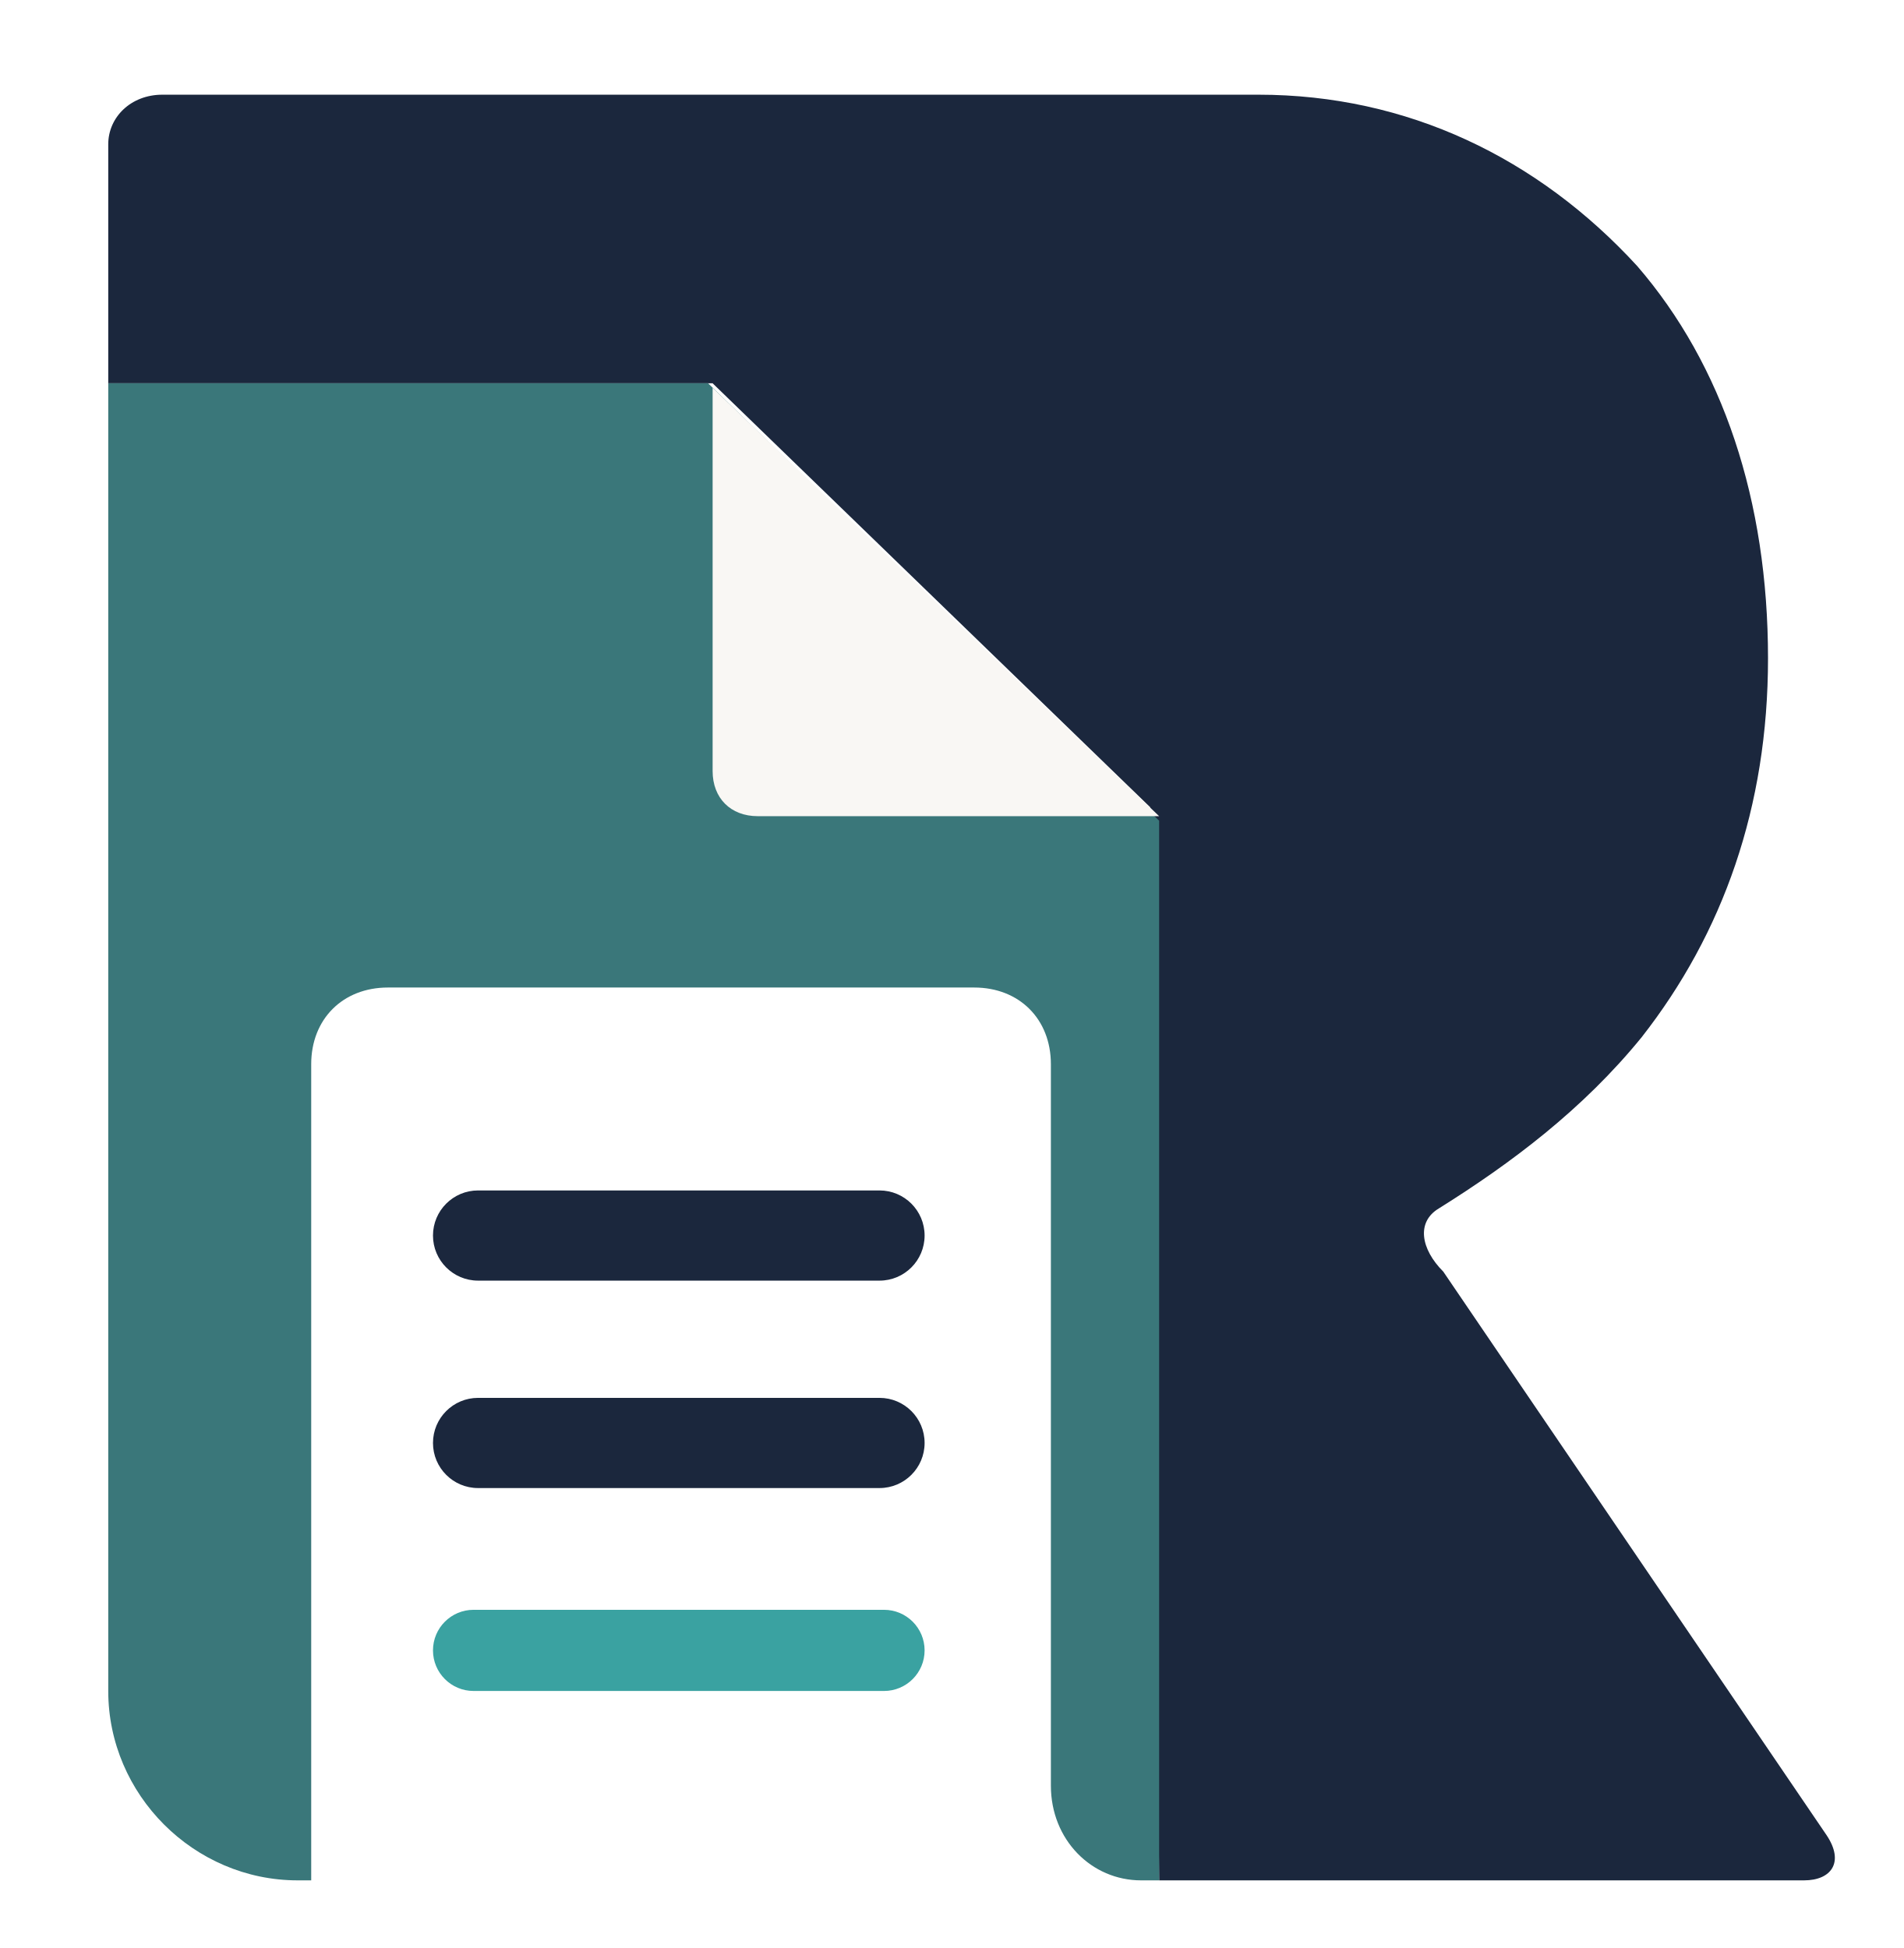
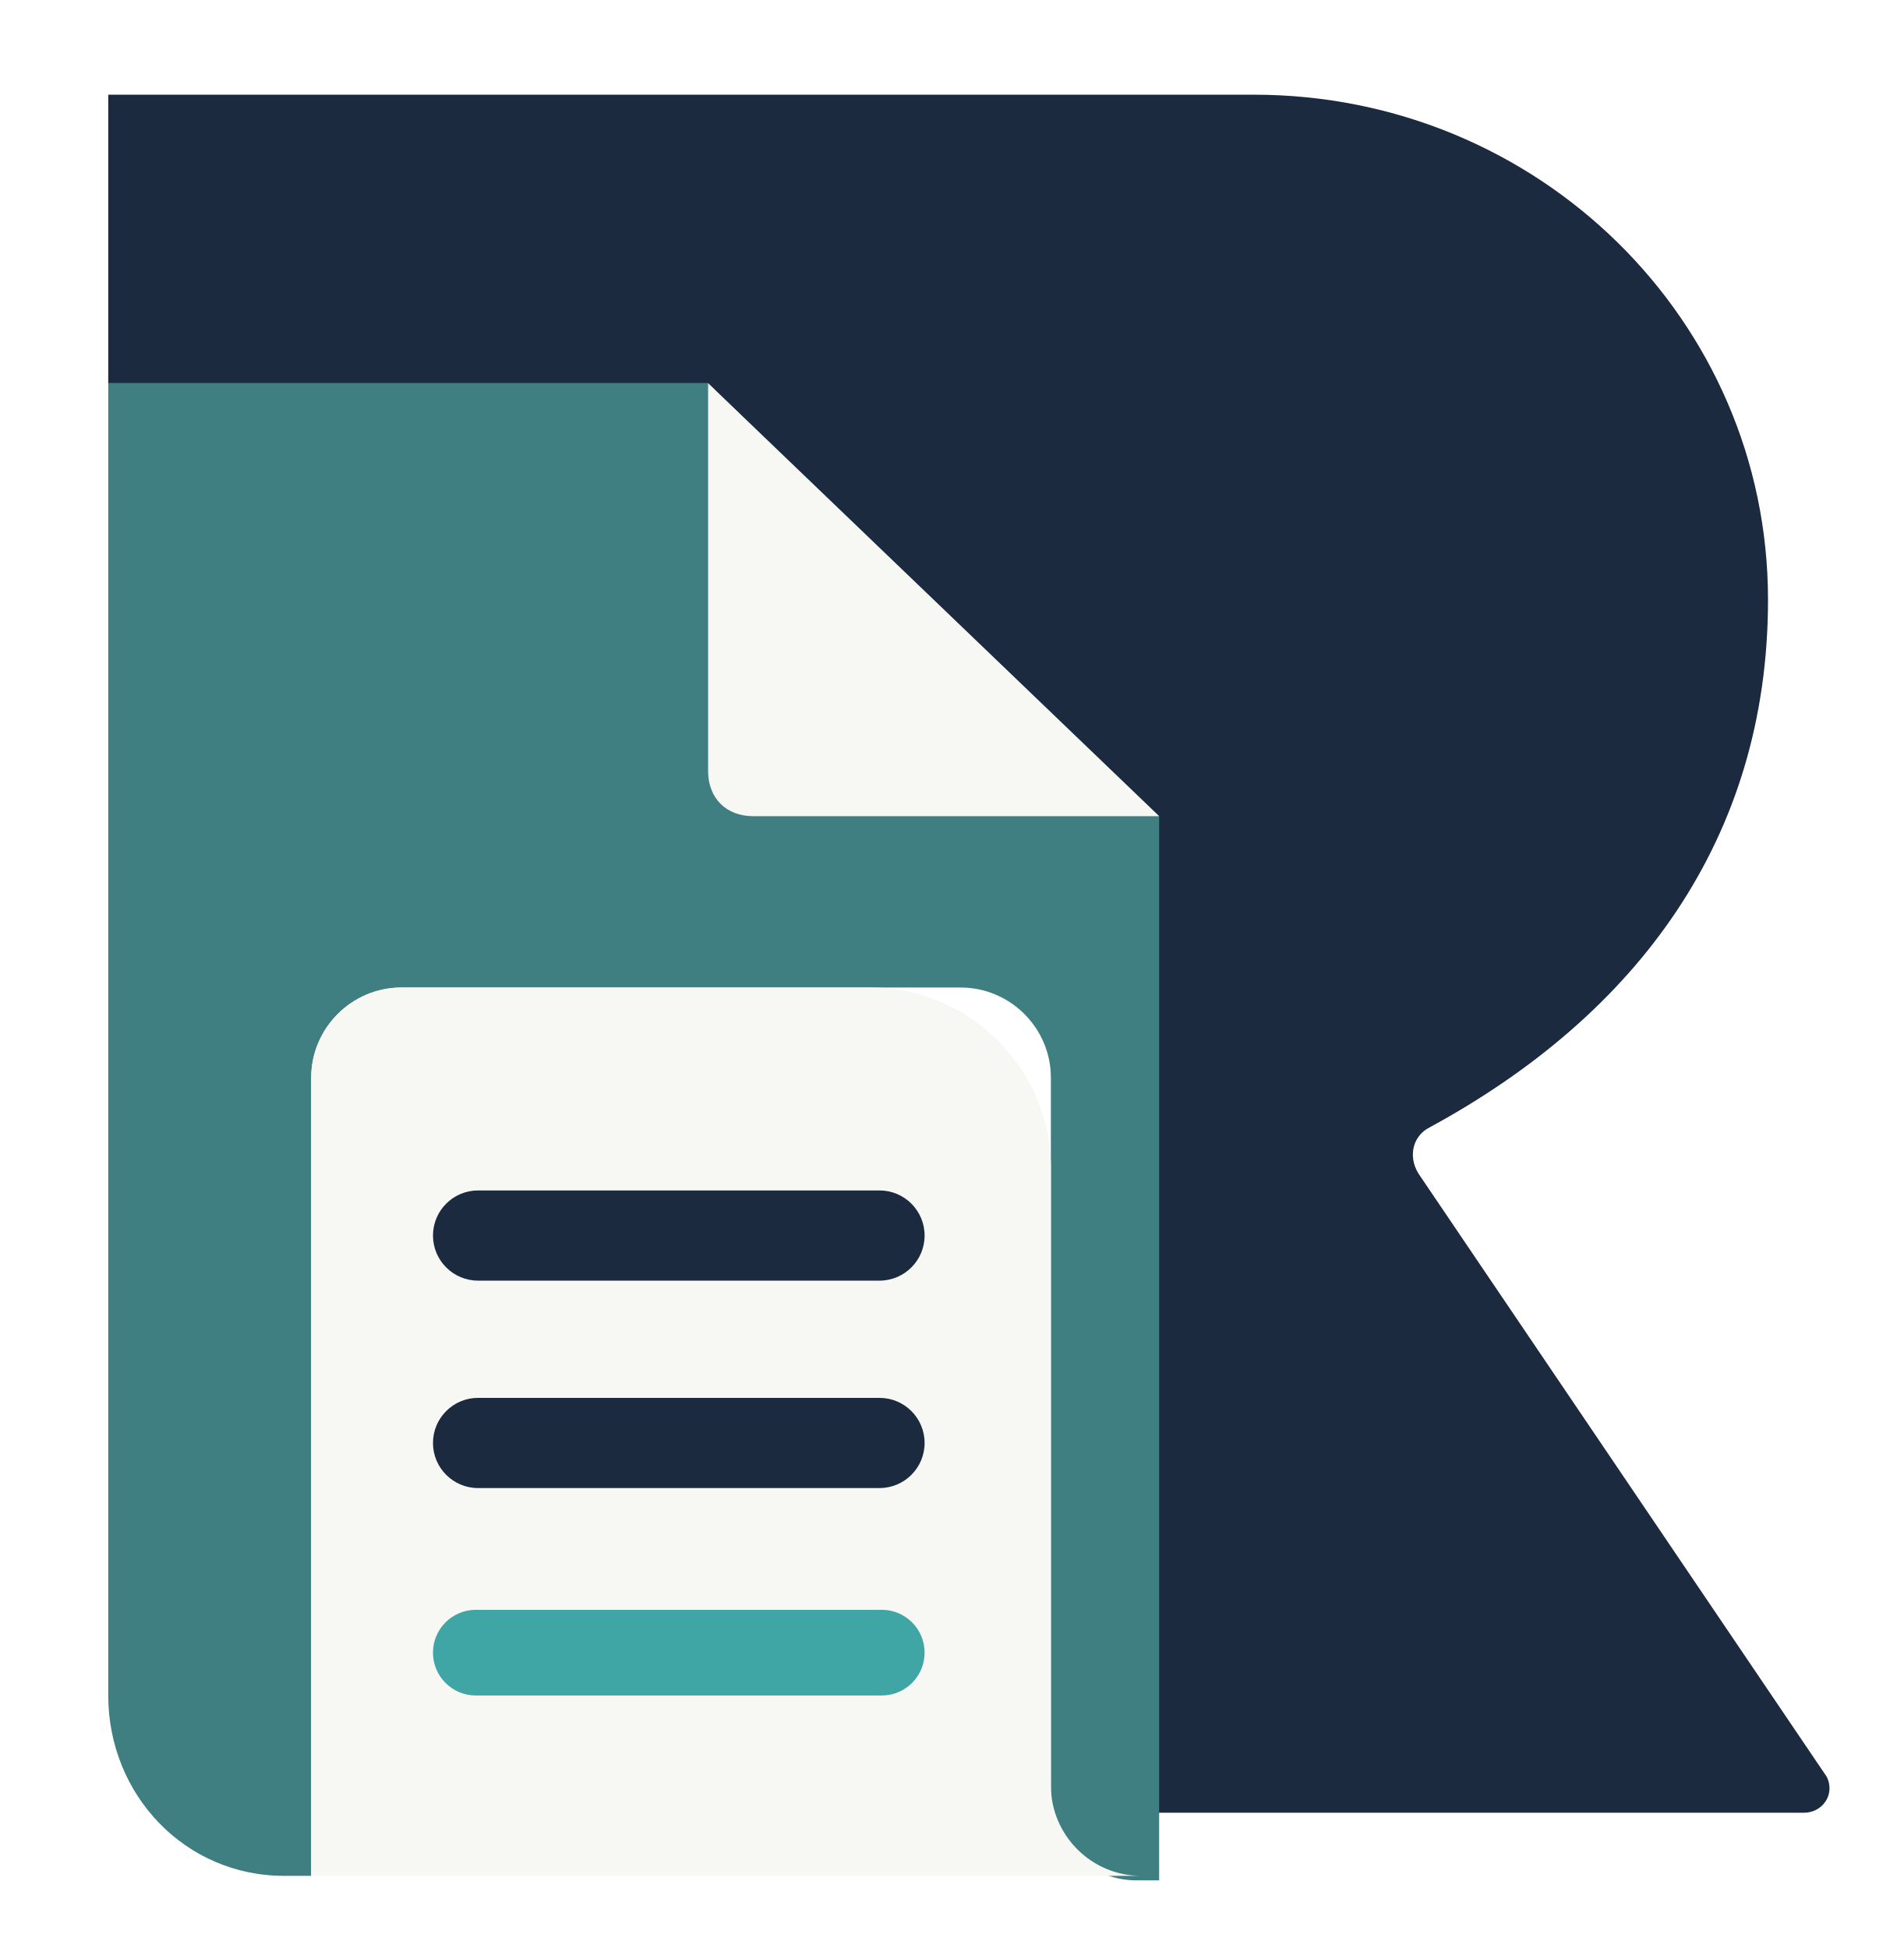
- <svg xmlns="http://www.w3.org/2000/svg" viewBox="0 0 422 432" width="422" height="432">
-   <path fill="#1B273D" d="     M 36 21     H 279     C 312 21 341 35 363 59     C 382 81 392 111 392 146     C 392 179 382 207 364 230     C 351 246 335 258 319 268     C 314 271 315 277 320 282     L 405 407     C 409 413 406 417 400 417     H 257     L 255 179     L 158 85     H 24     V 32     C 24 26 29 21 36 21     Z" />
-   <path fill="#3A777A" d="     M 24 85     H 157     L 257 182     V 417     H 253     C 242 417 233 408 233 396     V 236     C 233 226 226 219 216 219     H 86     C 76 219 69 226 69 236     V 417     H 66     C 43 417 24 398 24 375     Z" />
-   <path fill="#F9F7F4" d="M 158 86 L 158 171 C 158 177 162 181 168 181 H 257 Z" />
-   <rect x="96" y="264" width="109" height="20" rx="10" fill="#1B273D" />
-   <rect x="96" y="310" width="109" height="20" rx="10" fill="#1B273D" />
-   <rect x="96" y="357" width="109" height="18" rx="9" fill="#3AA2A1" />
+ <svg xmlns="http://www.w3.org/2000/svg" viewBox="0 0 422 432">
+   <g>
+     <path fill="#1C2A40" d="M24 21h254c63 0 114 50 114 112 0 53-29 92-75 117-4 2-5 7-2 11l90 133c2 4-1 8-5 8H256V181l-99-96H24z" />
+     <path fill="#3F7F82" d="M24 85h133l100 96v236h-5c-11 0-19-9-19-20V239c0-11-9-20-20-20H89c-11 0-20 9-20 20v177h-6c-22 0-39-18-39-40z" />
+     <path fill="#F7F7F4" d="M157 85v86c0 6 4 10 10 10h90z" />
+     <path fill="#F7F7F4" d="M89 219h104c22 0 40 18 40 40v137c0 11 9 20 20 20H69V239c0-11 9-20 20-20z" />
+     <rect x="96" y="264" width="109" height="20" rx="10" fill="#1C2A40" />
+     <rect x="96" y="310" width="109" height="20" rx="10" fill="#1C2A40" />
+     <rect x="96" y="357" width="109" height="19" rx="9.5" fill="#3FA5A5" />
+   </g>
</svg>
